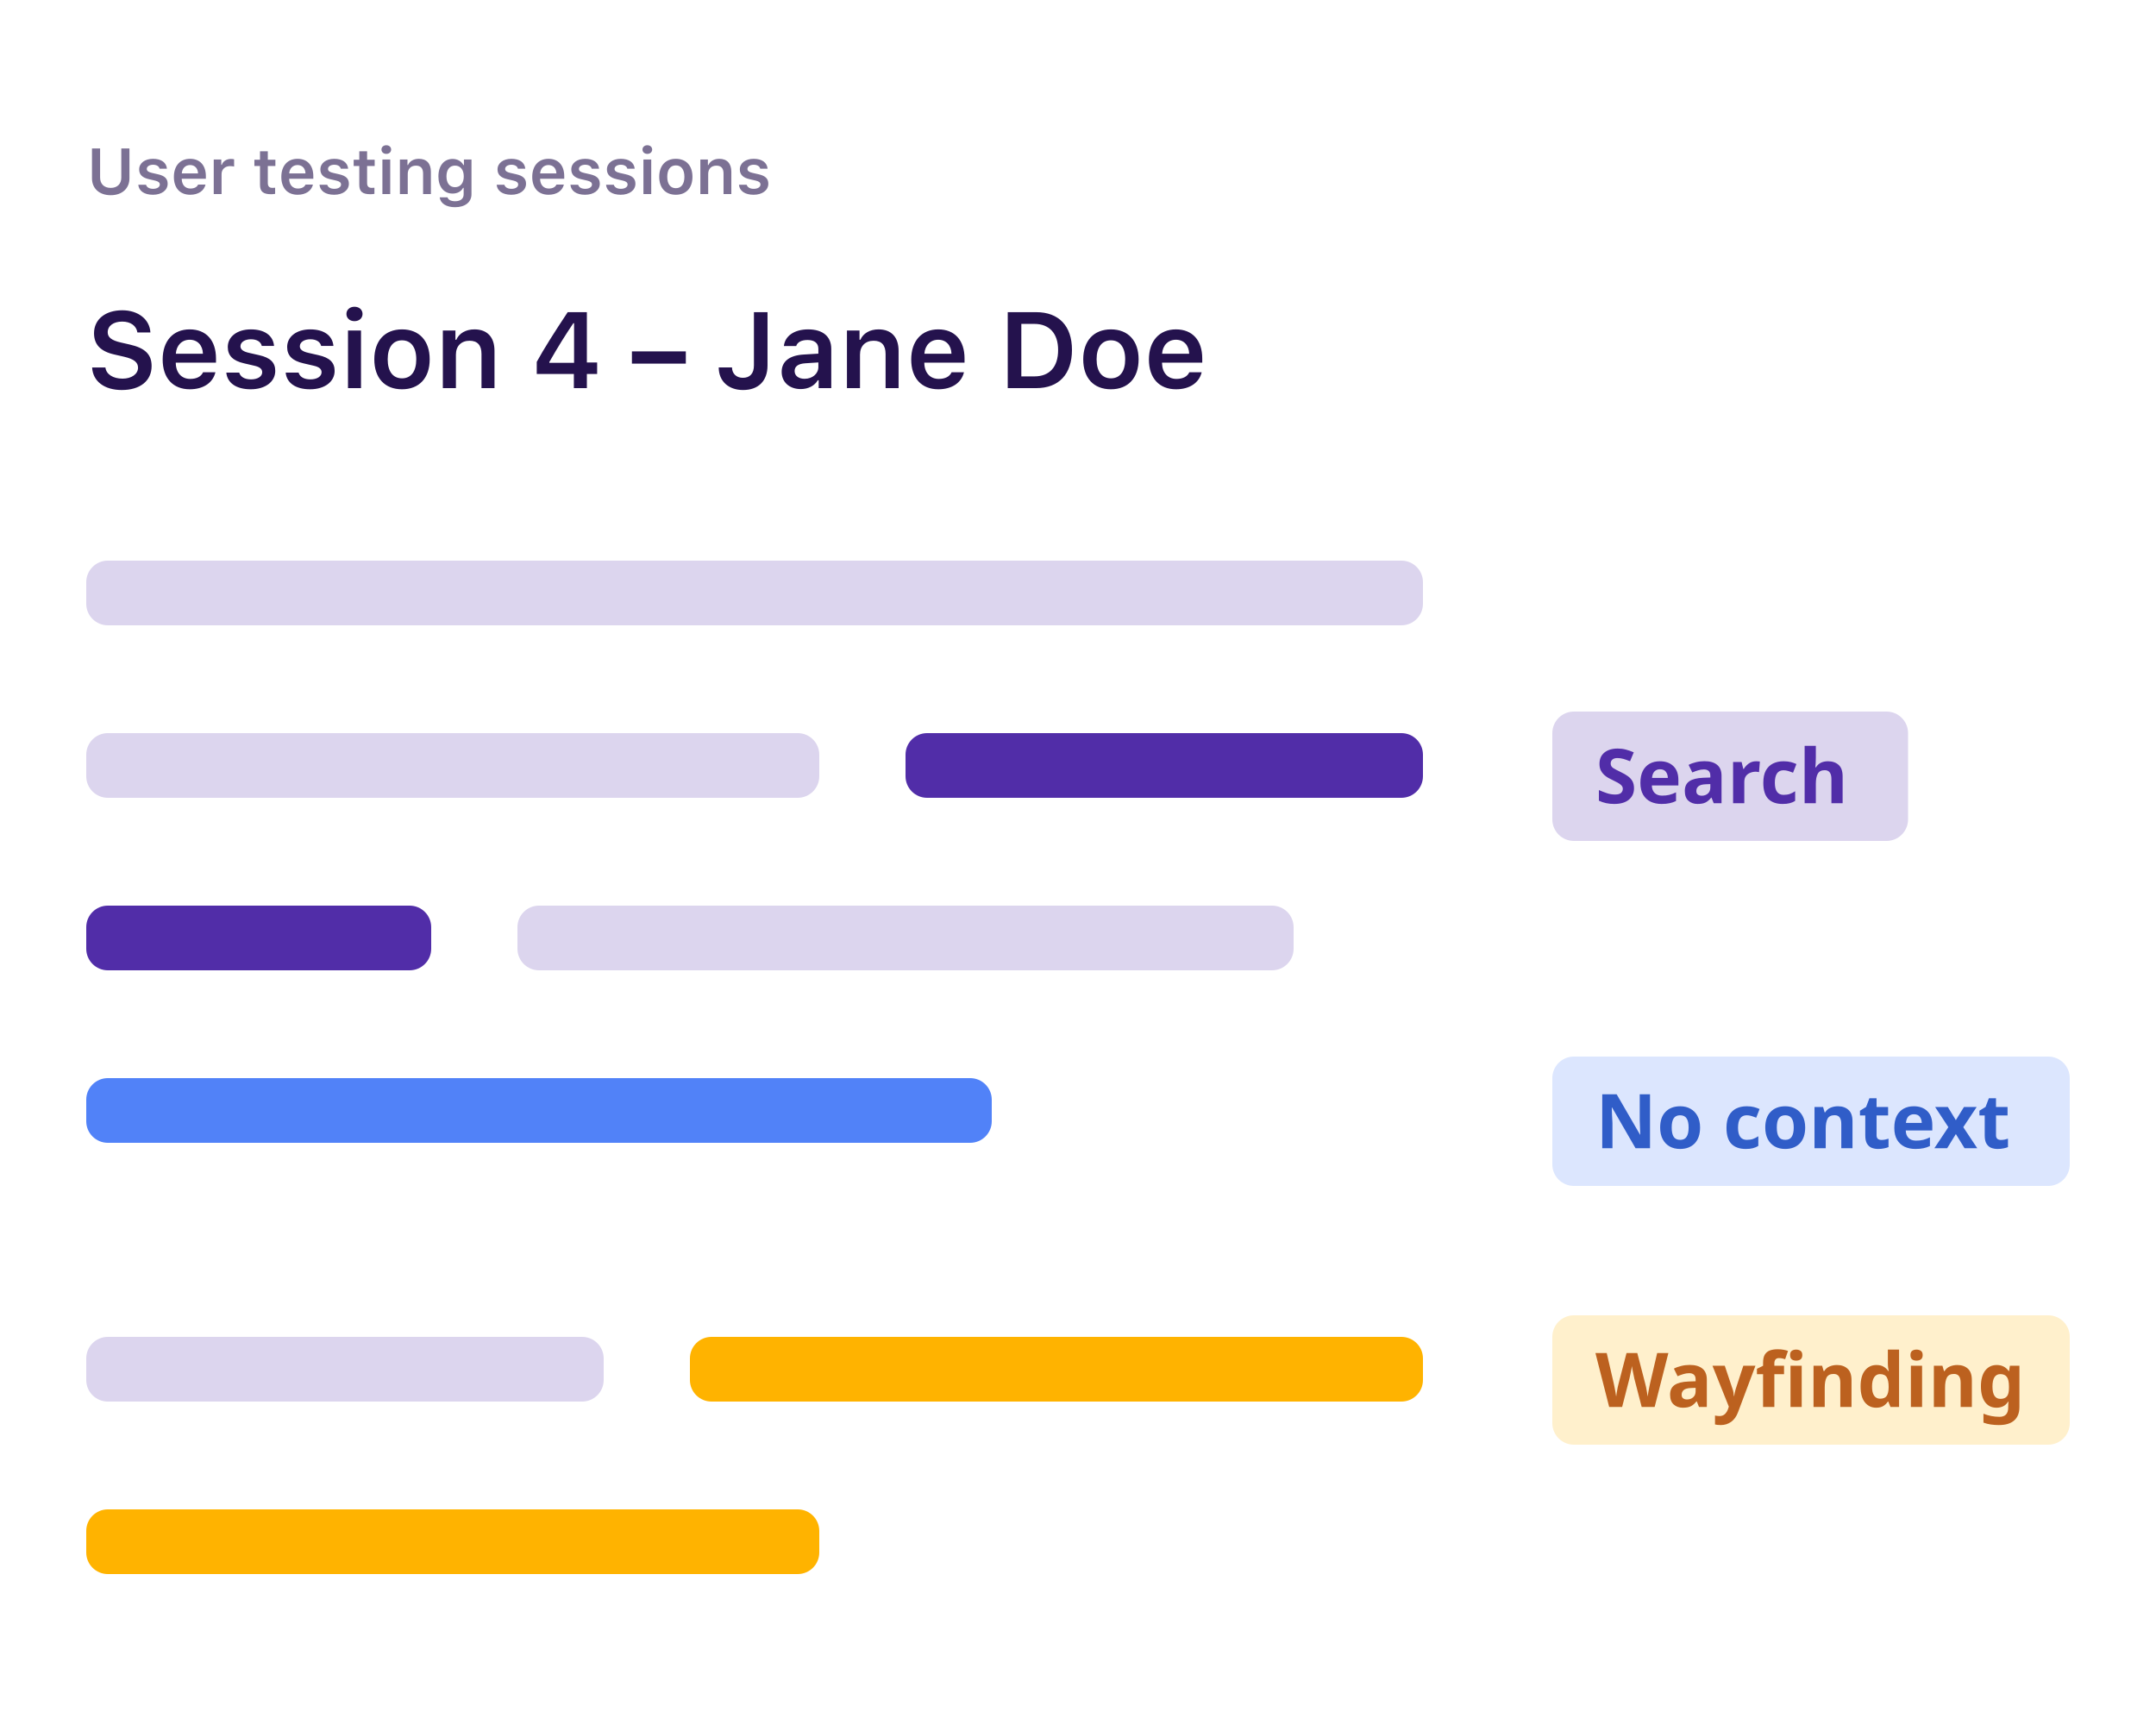
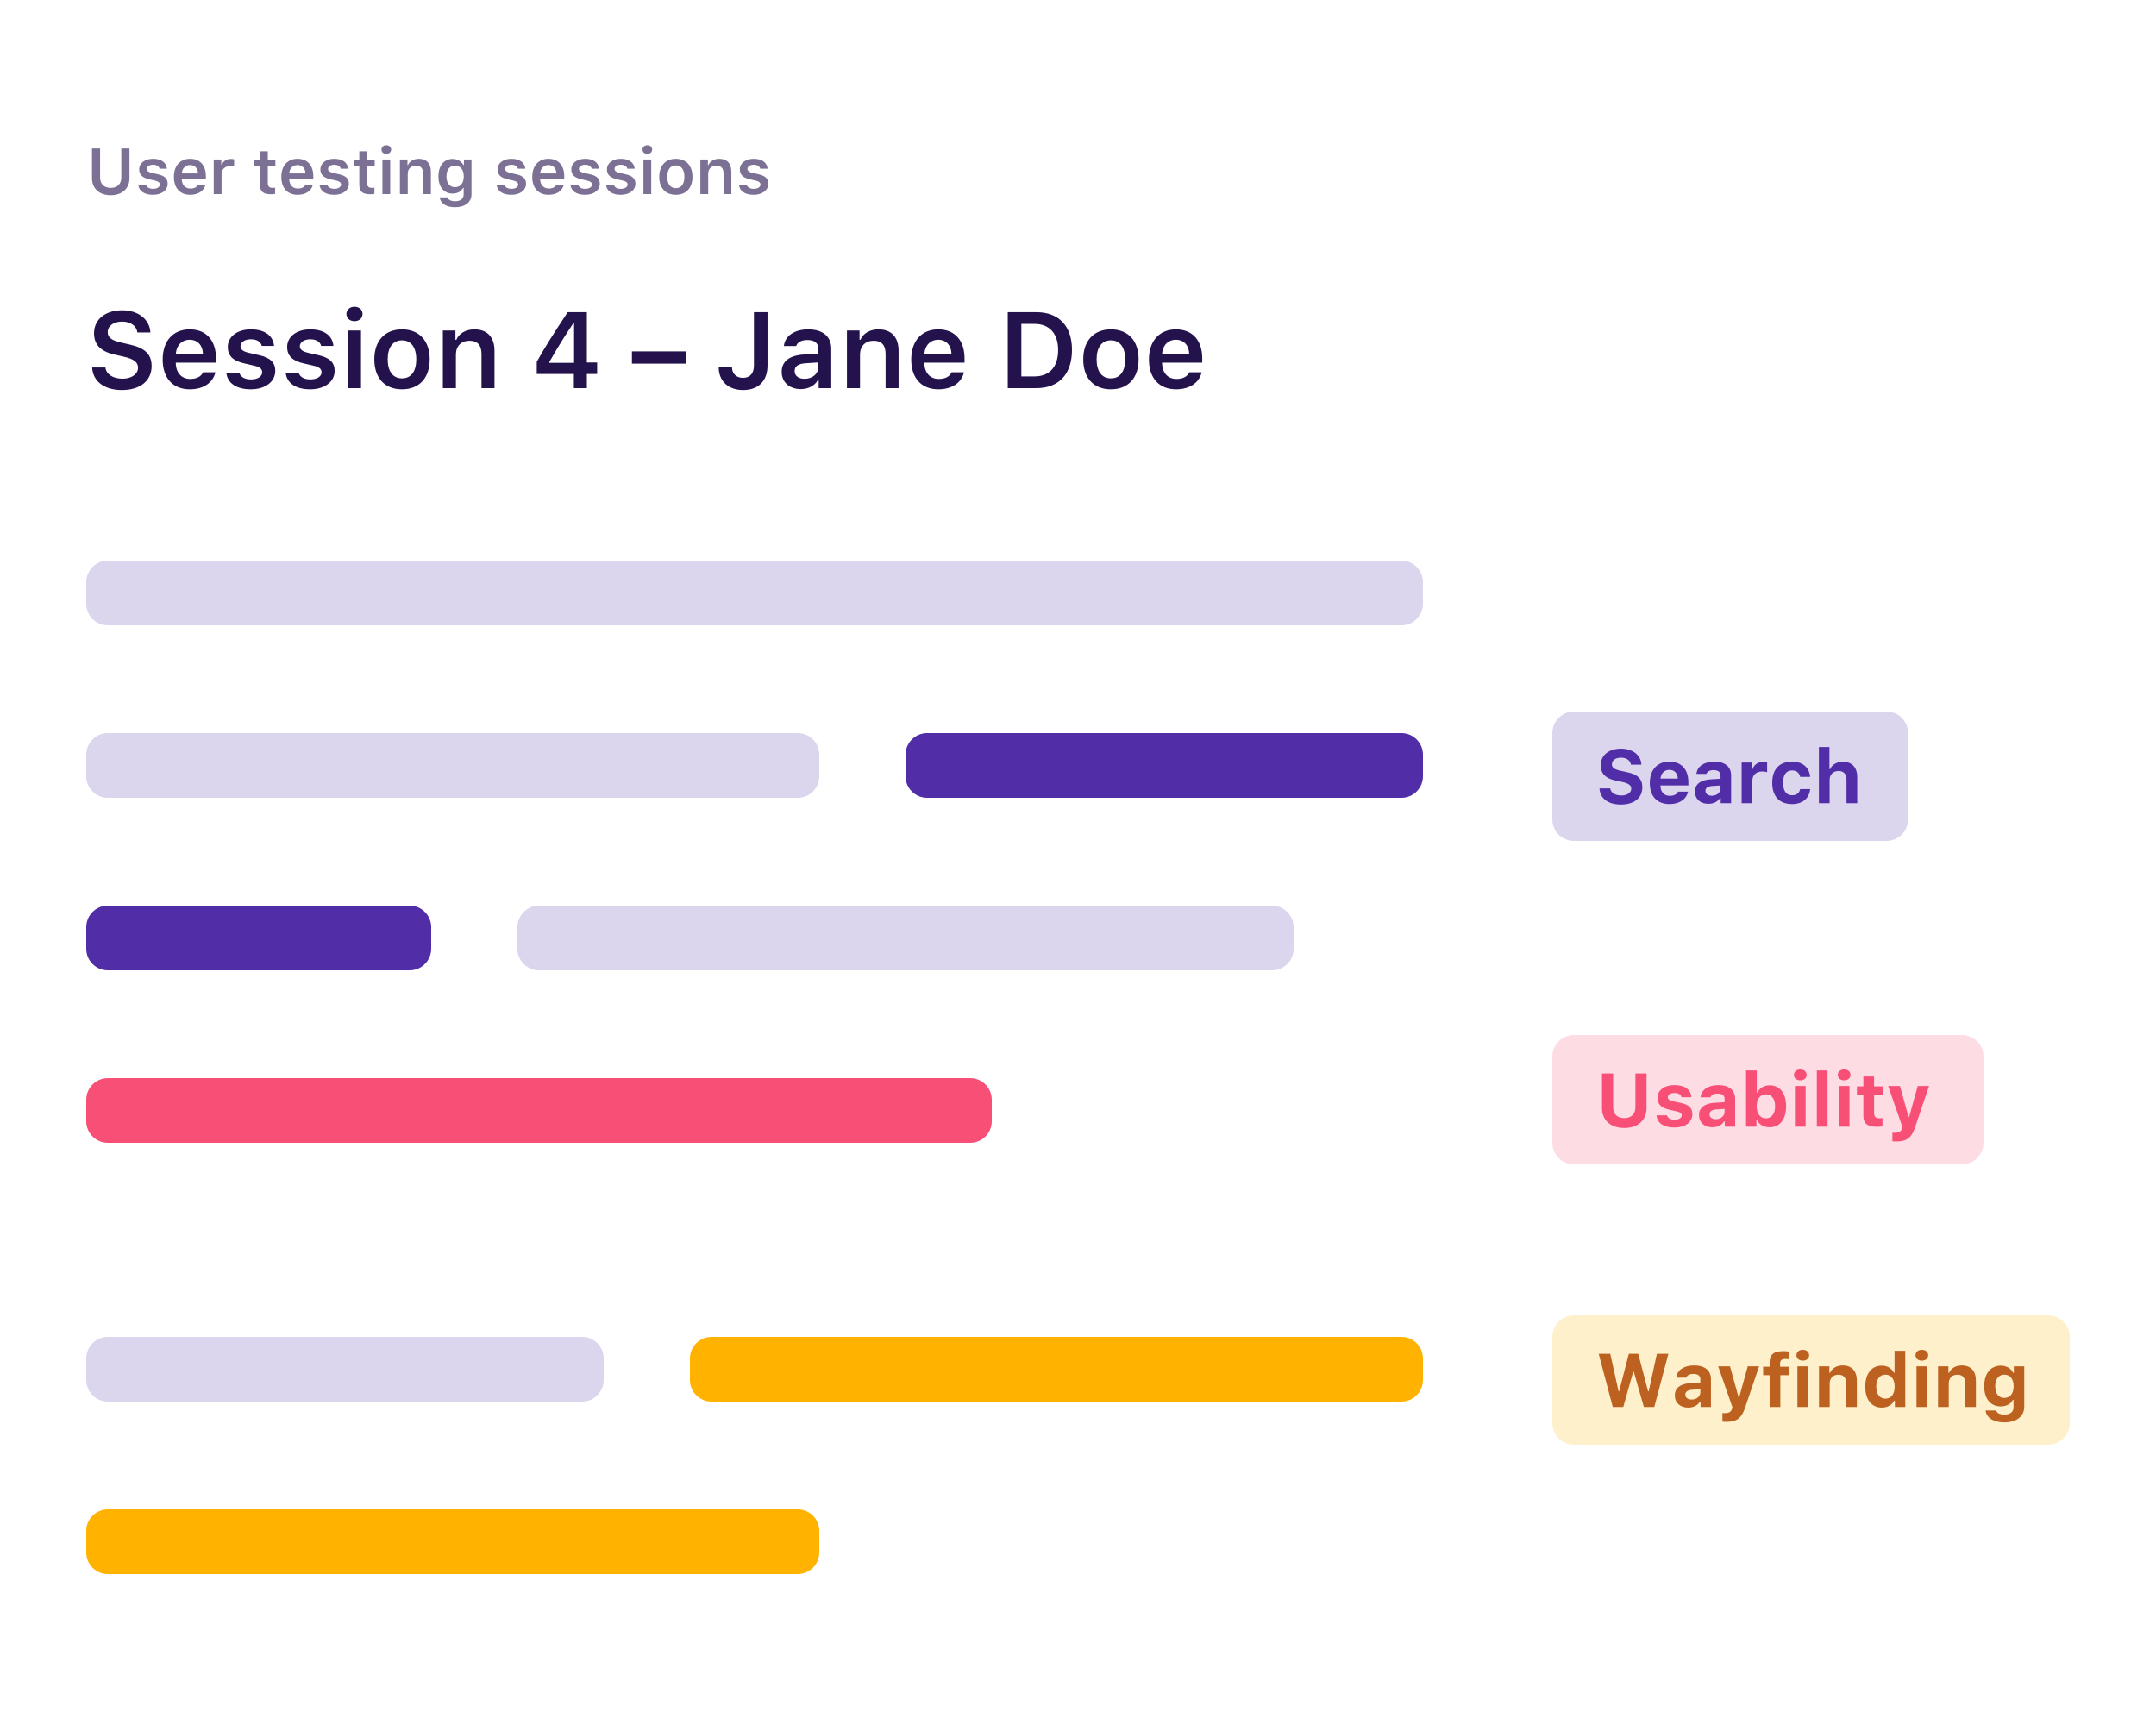
<svg xmlns="http://www.w3.org/2000/svg" width="400px" height="320px" viewBox="0 0 400 320" version="1.1">
  <defs />
  <g id="snippet/editor" stroke="none" stroke-width="1" fill="none" fill-rule="evenodd">
    <g id="Group" transform="translate(16, 26)">
      <g>
        <path d="M2.572,1.545 L2.572,6.947 C2.572,8.09 3.287,8.857 4.541,8.857 C5.795,8.857 6.504,8.09 6.504,6.947 L6.504,1.545 L8.016,1.545 L8.016,7.088 C8.016,8.934 6.68,10.211 4.541,10.211 C2.402,10.211 1.066,8.934 1.066,7.088 L1.066,1.545 L2.572,1.545 Z M9.82,5.424 C9.82,4.264 10.875,3.461 12.387,3.461 C13.91,3.461 14.865,4.135 14.971,5.301 L13.605,5.301 C13.5,4.85 13.072,4.562 12.393,4.562 C11.73,4.562 11.232,4.879 11.232,5.342 C11.232,5.705 11.537,5.928 12.182,6.074 L13.312,6.332 C14.537,6.607 15.105,7.135 15.105,8.078 C15.105,9.309 13.975,10.129 12.375,10.129 C10.775,10.129 9.768,9.438 9.656,8.271 L11.092,8.271 C11.232,8.746 11.684,9.027 12.41,9.027 C13.143,9.027 13.652,8.705 13.652,8.23 C13.652,7.867 13.377,7.639 12.768,7.504 L11.631,7.24 C10.4,6.959 9.82,6.391 9.82,5.424 Z M19.266,4.615 C18.398,4.615 17.789,5.236 17.725,6.174 L20.742,6.174 C20.713,5.225 20.139,4.615 19.266,4.615 Z M20.754,8.236 L22.131,8.236 C21.855,9.402 20.795,10.129 19.283,10.129 C17.396,10.129 16.26,8.881 16.26,6.818 C16.26,4.756 17.414,3.461 19.271,3.461 C21.1,3.461 22.195,4.674 22.195,6.695 L22.195,7.164 L17.719,7.164 L17.719,7.24 C17.754,8.307 18.369,8.975 19.324,8.975 C20.045,8.975 20.543,8.711 20.754,8.236 Z M23.654,10 L23.654,3.59 L25.055,3.59 L25.055,4.586 L25.154,4.586 C25.33,3.953 26.016,3.484 26.836,3.484 C27.041,3.484 27.293,3.508 27.434,3.549 L27.434,4.896 C27.322,4.855 26.924,4.814 26.695,4.814 C25.764,4.814 25.107,5.4 25.107,6.297 L25.107,10 L23.654,10 Z M32.238,2.061 L33.686,2.061 L33.686,3.631 L35.092,3.631 L35.092,4.791 L33.686,4.791 L33.686,7.938 C33.686,8.57 33.955,8.852 34.564,8.852 C34.77,8.852 34.875,8.84 35.045,8.822 L35.045,9.959 C34.84,10 34.576,10.029 34.295,10.029 C32.824,10.029 32.238,9.531 32.238,8.289 L32.238,4.791 L31.195,4.791 L31.195,3.631 L32.238,3.631 L32.238,2.061 Z M39.199,4.615 C38.332,4.615 37.723,5.236 37.658,6.174 L40.676,6.174 C40.646,5.225 40.072,4.615 39.199,4.615 Z M40.688,8.236 L42.064,8.236 C41.789,9.402 40.729,10.129 39.217,10.129 C37.33,10.129 36.193,8.881 36.193,6.818 C36.193,4.756 37.348,3.461 39.205,3.461 C41.033,3.461 42.129,4.674 42.129,6.695 L42.129,7.164 L37.652,7.164 L37.652,7.24 C37.688,8.307 38.303,8.975 39.258,8.975 C39.979,8.975 40.477,8.711 40.688,8.236 Z M43.441,5.424 C43.441,4.264 44.496,3.461 46.008,3.461 C47.531,3.461 48.486,4.135 48.592,5.301 L47.227,5.301 C47.121,4.85 46.693,4.562 46.014,4.562 C45.352,4.562 44.854,4.879 44.854,5.342 C44.854,5.705 45.158,5.928 45.803,6.074 L46.934,6.332 C48.158,6.607 48.727,7.135 48.727,8.078 C48.727,9.309 47.596,10.129 45.996,10.129 C44.396,10.129 43.389,9.438 43.277,8.271 L44.713,8.271 C44.854,8.746 45.305,9.027 46.031,9.027 C46.764,9.027 47.273,8.705 47.273,8.23 C47.273,7.867 46.998,7.639 46.389,7.504 L45.252,7.24 C44.021,6.959 43.441,6.391 43.441,5.424 Z M50.66,2.061 L52.107,2.061 L52.107,3.631 L53.514,3.631 L53.514,4.791 L52.107,4.791 L52.107,7.938 C52.107,8.57 52.377,8.852 52.986,8.852 C53.191,8.852 53.297,8.84 53.467,8.822 L53.467,9.959 C53.262,10 52.998,10.029 52.717,10.029 C51.246,10.029 50.66,9.531 50.66,8.289 L50.66,4.791 L49.617,4.791 L49.617,3.631 L50.66,3.631 L50.66,2.061 Z M54.949,10 L54.949,3.59 L56.396,3.59 L56.396,10 L54.949,10 Z M55.67,2.547 C55.143,2.547 54.773,2.207 54.773,1.744 C54.773,1.281 55.143,0.941 55.67,0.941 C56.203,0.941 56.566,1.281 56.566,1.744 C56.566,2.207 56.203,2.547 55.67,2.547 Z M58.195,10 L58.195,3.59 L59.596,3.59 L59.596,4.615 L59.695,4.615 C60,3.9 60.75,3.461 61.711,3.461 C63.141,3.461 63.943,4.322 63.943,5.852 L63.943,10 L62.496,10 L62.496,6.197 C62.496,5.219 62.051,4.727 61.172,4.727 C60.234,4.727 59.648,5.324 59.648,6.268 L59.648,10 L58.195,10 Z M70.043,6.725 C70.043,5.5 69.428,4.721 68.42,4.721 C67.406,4.721 66.832,5.5 66.832,6.725 C66.832,7.949 67.406,8.723 68.42,8.723 C69.434,8.723 70.043,7.949 70.043,6.725 Z M68.42,12.438 C66.773,12.438 65.695,11.711 65.578,10.609 L67.037,10.609 C67.131,11.049 67.646,11.33 68.443,11.33 C69.439,11.33 70.02,10.861 70.02,10.059 L70.02,8.846 L69.92,8.846 C69.551,9.531 68.854,9.906 67.963,9.906 C66.346,9.906 65.338,8.652 65.338,6.725 C65.338,4.762 66.352,3.484 67.986,3.484 C68.859,3.484 69.621,3.918 69.973,4.615 L70.072,4.615 L70.072,3.59 L71.473,3.59 L71.473,10.023 C71.473,11.506 70.289,12.438 68.42,12.438 Z M76.307,5.424 C76.307,4.264 77.361,3.461 78.873,3.461 C80.396,3.461 81.352,4.135 81.457,5.301 L80.092,5.301 C79.986,4.85 79.559,4.562 78.879,4.562 C78.217,4.562 77.719,4.879 77.719,5.342 C77.719,5.705 78.023,5.928 78.668,6.074 L79.799,6.332 C81.023,6.607 81.592,7.135 81.592,8.078 C81.592,9.309 80.461,10.129 78.861,10.129 C77.262,10.129 76.254,9.438 76.143,8.271 L77.578,8.271 C77.719,8.746 78.17,9.027 78.896,9.027 C79.629,9.027 80.139,8.705 80.139,8.23 C80.139,7.867 79.863,7.639 79.254,7.504 L78.117,7.24 C76.887,6.959 76.307,6.391 76.307,5.424 Z M85.752,4.615 C84.885,4.615 84.275,5.236 84.211,6.174 L87.229,6.174 C87.199,5.225 86.625,4.615 85.752,4.615 Z M87.24,8.236 L88.617,8.236 C88.342,9.402 87.281,10.129 85.77,10.129 C83.883,10.129 82.746,8.881 82.746,6.818 C82.746,4.756 83.9,3.461 85.758,3.461 C87.586,3.461 88.682,4.674 88.682,6.695 L88.682,7.164 L84.205,7.164 L84.205,7.24 C84.24,8.307 84.855,8.975 85.811,8.975 C86.531,8.975 87.029,8.711 87.24,8.236 Z M89.994,5.424 C89.994,4.264 91.049,3.461 92.561,3.461 C94.084,3.461 95.039,4.135 95.145,5.301 L93.779,5.301 C93.674,4.85 93.246,4.562 92.566,4.562 C91.904,4.562 91.406,4.879 91.406,5.342 C91.406,5.705 91.711,5.928 92.355,6.074 L93.486,6.332 C94.711,6.607 95.279,7.135 95.279,8.078 C95.279,9.309 94.148,10.129 92.549,10.129 C90.949,10.129 89.941,9.438 89.83,8.271 L91.266,8.271 C91.406,8.746 91.857,9.027 92.584,9.027 C93.316,9.027 93.826,8.705 93.826,8.23 C93.826,7.867 93.551,7.639 92.941,7.504 L91.805,7.24 C90.574,6.959 89.994,6.391 89.994,5.424 Z M96.604,5.424 C96.604,4.264 97.658,3.461 99.17,3.461 C100.693,3.461 101.648,4.135 101.754,5.301 L100.389,5.301 C100.283,4.85 99.855,4.562 99.176,4.562 C98.514,4.562 98.016,4.879 98.016,5.342 C98.016,5.705 98.32,5.928 98.965,6.074 L100.096,6.332 C101.32,6.607 101.889,7.135 101.889,8.078 C101.889,9.309 100.758,10.129 99.158,10.129 C97.559,10.129 96.551,9.438 96.439,8.271 L97.875,8.271 C98.016,8.746 98.467,9.027 99.193,9.027 C99.926,9.027 100.436,8.705 100.436,8.23 C100.436,7.867 100.16,7.639 99.551,7.504 L98.414,7.24 C97.184,6.959 96.604,6.391 96.604,5.424 Z M103.377,10 L103.377,3.59 L104.824,3.59 L104.824,10 L103.377,10 Z M104.098,2.547 C103.57,2.547 103.201,2.207 103.201,1.744 C103.201,1.281 103.57,0.941 104.098,0.941 C104.631,0.941 104.994,1.281 104.994,1.744 C104.994,2.207 104.631,2.547 104.098,2.547 Z M109.389,8.91 C110.402,8.91 110.977,8.137 110.977,6.795 C110.977,5.459 110.396,4.68 109.389,4.68 C108.375,4.68 107.795,5.459 107.795,6.795 C107.795,8.137 108.375,8.91 109.389,8.91 Z M109.389,10.129 C107.467,10.129 106.307,8.875 106.307,6.795 C106.307,4.727 107.484,3.461 109.389,3.461 C111.299,3.461 112.471,4.721 112.471,6.795 C112.471,8.875 111.305,10.129 109.389,10.129 Z M113.936,10 L113.936,3.59 L115.336,3.59 L115.336,4.615 L115.436,4.615 C115.74,3.9 116.49,3.461 117.451,3.461 C118.881,3.461 119.684,4.322 119.684,5.852 L119.684,10 L118.236,10 L118.236,6.197 C118.236,5.219 117.791,4.727 116.912,4.727 C115.975,4.727 115.389,5.324 115.389,6.268 L115.389,10 L113.936,10 Z M121.26,5.424 C121.26,4.264 122.314,3.461 123.826,3.461 C125.35,3.461 126.305,4.135 126.41,5.301 L125.045,5.301 C124.939,4.85 124.512,4.562 123.832,4.562 C123.17,4.562 122.672,4.879 122.672,5.342 C122.672,5.705 122.977,5.928 123.621,6.074 L124.752,6.332 C125.977,6.607 126.545,7.135 126.545,8.078 C126.545,9.309 125.414,10.129 123.814,10.129 C122.215,10.129 121.207,9.438 121.096,8.271 L122.531,8.271 C122.672,8.746 123.123,9.027 123.85,9.027 C124.582,9.027 125.092,8.705 125.092,8.23 C125.092,7.867 124.816,7.639 124.207,7.504 L123.07,7.24 C121.84,6.959 121.26,6.391 121.26,5.424 Z" id="User-testing-session" fill="#24124D" opacity="0.6" />
        <rect id="Rectangle-9" fill="#DCD5EE" x="0" y="78" width="248" height="12" rx="4" />
        <rect id="Rectangle-9" fill="#DCD5EE" x="0" y="110" width="136" height="12" rx="4" />
        <rect id="Rectangle-9" fill="#512DA8" x="152" y="110" width="96" height="12" rx="4" />
        <rect id="Rectangle-9" fill="#512DA8" x="0" y="142" width="64" height="12" rx="4" />
        <rect id="Rectangle-9" fill="#DCD5EE" x="80" y="142" width="144" height="12" rx="4" />
-         <rect id="Rectangle-9" fill="#5182F8" x="0" y="174" width="168" height="12" rx="4" />
+         <rect id="Rectangle-9" fill="#F84F77" x="0" y="174" width="168" height="12" rx="4" />
        <rect id="Rectangle-9" fill="#DCD5EE" x="0" y="222" width="96" height="12" rx="4" />
        <rect id="Rectangle-9" fill="#FFB300" x="112" y="222" width="136" height="12" rx="4" />
        <rect id="Rectangle-9" fill="#FFB300" x="0" y="254" width="136" height="12" rx="4" />
        <path d="M1.094,42.172 L3.555,42.172 C3.711,43.432 4.961,44.242 6.748,44.242 C8.408,44.242 9.609,43.393 9.609,42.211 C9.609,41.195 8.838,40.6 7.031,40.18 L5.205,39.76 C2.646,39.184 1.445,37.914 1.445,35.814 C1.445,33.256 3.535,31.557 6.689,31.557 C9.648,31.557 11.787,33.256 11.904,35.678 L9.492,35.678 C9.316,34.438 8.223,33.656 6.68,33.656 C5.059,33.656 3.984,34.438 3.984,35.639 C3.984,36.586 4.697,37.143 6.445,37.543 L8.066,37.914 C10.928,38.559 12.129,39.75 12.129,41.898 C12.129,44.643 10.01,46.352 6.592,46.352 C3.359,46.352 1.221,44.73 1.094,42.172 Z M19.189,37.025 C17.744,37.025 16.729,38.061 16.621,39.623 L21.65,39.623 C21.602,38.041 20.645,37.025 19.189,37.025 Z M21.67,43.061 L23.965,43.061 C23.506,45.004 21.738,46.215 19.219,46.215 C16.074,46.215 14.18,44.135 14.18,40.697 C14.18,37.26 16.104,35.102 19.199,35.102 C22.246,35.102 24.072,37.123 24.072,40.492 L24.072,41.273 L16.611,41.273 L16.611,41.4 C16.67,43.178 17.695,44.291 19.287,44.291 C20.488,44.291 21.318,43.852 21.67,43.061 Z M26.26,38.373 C26.26,36.439 28.018,35.102 30.537,35.102 C33.076,35.102 34.668,36.225 34.844,38.168 L32.568,38.168 C32.393,37.416 31.68,36.938 30.547,36.938 C29.443,36.938 28.613,37.465 28.613,38.236 C28.613,38.842 29.121,39.213 30.195,39.457 L32.08,39.887 C34.121,40.346 35.068,41.225 35.068,42.797 C35.068,44.848 33.184,46.215 30.518,46.215 C27.852,46.215 26.172,45.062 25.986,43.119 L28.379,43.119 C28.613,43.91 29.365,44.379 30.576,44.379 C31.797,44.379 32.646,43.842 32.646,43.051 C32.646,42.445 32.188,42.064 31.172,41.84 L29.277,41.4 C27.227,40.932 26.26,39.984 26.26,38.373 Z M37.275,38.373 C37.275,36.439 39.033,35.102 41.553,35.102 C44.092,35.102 45.684,36.225 45.859,38.168 L43.584,38.168 C43.408,37.416 42.695,36.938 41.562,36.938 C40.459,36.938 39.629,37.465 39.629,38.236 C39.629,38.842 40.137,39.213 41.211,39.457 L43.096,39.887 C45.137,40.346 46.084,41.225 46.084,42.797 C46.084,44.848 44.199,46.215 41.533,46.215 C38.867,46.215 37.188,45.062 37.002,43.119 L39.395,43.119 C39.629,43.91 40.381,44.379 41.592,44.379 C42.812,44.379 43.662,43.842 43.662,43.051 C43.662,42.445 43.203,42.064 42.188,41.84 L40.293,41.4 C38.242,40.932 37.275,39.984 37.275,38.373 Z M48.564,46 L48.564,35.316 L50.977,35.316 L50.977,46 L48.564,46 Z M49.766,33.578 C48.887,33.578 48.271,33.012 48.271,32.24 C48.271,31.469 48.887,30.902 49.766,30.902 C50.654,30.902 51.26,31.469 51.26,32.24 C51.26,33.012 50.654,33.578 49.766,33.578 Z M58.584,44.184 C60.273,44.184 61.23,42.895 61.23,40.658 C61.23,38.432 60.264,37.133 58.584,37.133 C56.895,37.133 55.928,38.432 55.928,40.658 C55.928,42.895 56.895,44.184 58.584,44.184 Z M58.584,46.215 C55.381,46.215 53.447,44.125 53.447,40.658 C53.447,37.211 55.41,35.102 58.584,35.102 C61.768,35.102 63.721,37.201 63.721,40.658 C63.721,44.125 61.777,46.215 58.584,46.215 Z M66.162,46 L66.162,35.316 L68.496,35.316 L68.496,37.025 L68.662,37.025 C69.17,35.834 70.42,35.102 72.021,35.102 C74.404,35.102 75.742,36.537 75.742,39.086 L75.742,46 L73.33,46 L73.33,39.662 C73.33,38.031 72.588,37.211 71.123,37.211 C69.561,37.211 68.584,38.207 68.584,39.779 L68.584,46 L66.162,46 Z M90.469,46 L90.469,43.373 L83.584,43.373 L83.584,41.127 C84.854,38.793 86.836,35.658 89.326,31.908 L92.881,31.908 L92.881,41.244 L94.785,41.244 L94.785,43.373 L92.881,43.373 L92.881,46 L90.469,46 Z M85.918,41.156 L85.918,41.303 L90.508,41.303 L90.508,33.959 L90.371,33.959 C89.023,35.951 87.559,38.266 85.918,41.156 Z M111.24,41.459 L101.24,41.459 L101.24,39.184 L111.24,39.184 L111.24,41.459 Z M117.344,42.162 L119.805,42.162 C119.824,43.324 120.625,44.086 121.826,44.086 C123.145,44.086 123.877,43.285 123.877,41.771 L123.877,31.908 L126.396,31.908 L126.396,41.791 C126.396,44.691 124.688,46.352 121.855,46.352 C119.16,46.352 117.344,44.711 117.344,42.162 Z M133.271,44.271 C134.736,44.271 135.83,43.324 135.83,42.084 L135.83,41.234 L133.418,41.391 C132.061,41.479 131.426,41.967 131.426,42.836 C131.426,43.734 132.197,44.271 133.271,44.271 Z M132.559,46.176 C130.498,46.176 129.023,44.926 129.023,42.973 C129.023,41.039 130.479,39.926 133.076,39.77 L135.83,39.604 L135.83,38.705 C135.83,37.66 135.127,37.074 133.818,37.074 C132.705,37.074 131.943,37.465 131.719,38.188 L129.434,38.188 C129.629,36.303 131.396,35.102 133.936,35.102 C136.68,35.102 138.223,36.439 138.223,38.705 L138.223,46 L135.889,46 L135.889,44.535 L135.723,44.535 C135.127,45.57 133.955,46.176 132.559,46.176 Z M141.133,46 L141.133,35.316 L143.467,35.316 L143.467,37.025 L143.633,37.025 C144.141,35.834 145.391,35.102 146.992,35.102 C149.375,35.102 150.713,36.537 150.713,39.086 L150.713,46 L148.301,46 L148.301,39.662 C148.301,38.031 147.559,37.211 146.094,37.211 C144.531,37.211 143.555,38.207 143.555,39.779 L143.555,46 L141.133,46 Z M158.066,37.025 C156.621,37.025 155.605,38.061 155.498,39.623 L160.527,39.623 C160.479,38.041 159.521,37.025 158.066,37.025 Z M160.547,43.061 L162.842,43.061 C162.383,45.004 160.615,46.215 158.096,46.215 C154.951,46.215 153.057,44.135 153.057,40.697 C153.057,37.26 154.98,35.102 158.076,35.102 C161.123,35.102 162.949,37.123 162.949,40.492 L162.949,41.273 L155.488,41.273 L155.488,41.4 C155.547,43.178 156.572,44.291 158.164,44.291 C159.365,44.291 160.195,43.852 160.547,43.061 Z M170.967,31.908 L176.25,31.908 C180.439,31.908 182.881,34.467 182.881,38.891 C182.881,43.412 180.469,46 176.25,46 L170.967,46 L170.967,31.908 Z M173.486,34.086 L173.486,43.822 L175.918,43.822 C178.721,43.822 180.312,42.074 180.312,38.93 C180.312,35.854 178.682,34.086 175.918,34.086 L173.486,34.086 Z M190.107,44.184 C191.797,44.184 192.754,42.895 192.754,40.658 C192.754,38.432 191.787,37.133 190.107,37.133 C188.418,37.133 187.451,38.432 187.451,40.658 C187.451,42.895 188.418,44.184 190.107,44.184 Z M190.107,46.215 C186.904,46.215 184.971,44.125 184.971,40.658 C184.971,37.211 186.934,35.102 190.107,35.102 C193.291,35.102 195.244,37.201 195.244,40.658 C195.244,44.125 193.301,46.215 190.107,46.215 Z M202.168,37.025 C200.723,37.025 199.707,38.061 199.6,39.623 L204.629,39.623 C204.58,38.041 203.623,37.025 202.168,37.025 Z M204.648,43.061 L206.943,43.061 C206.484,45.004 204.717,46.215 202.197,46.215 C199.053,46.215 197.158,44.135 197.158,40.697 C197.158,37.26 199.082,35.102 202.178,35.102 C205.225,35.102 207.051,37.123 207.051,40.492 L207.051,41.273 L199.59,41.273 L199.59,41.4 C199.648,43.178 200.674,44.291 202.266,44.291 C203.467,44.291 204.297,43.852 204.648,43.061 Z" id="Session-4-–-Jane-Doe" fill="#24124D" />
      </g>
      <g transform="translate(272, 106)">
        <rect id="Rectangle-9" fill="#DCD5EE" x="0" y="0" width="66" height="24" rx="4" />
-         <text id="Search" font-family="SFUIText-Bold, SF UI Text" font-size="14" font-weight="bold" fill="#512DA8">
-           <tspan x="8" y="17">Search</tspan>
-         </text>
+         <path d="M8.752,14.259 L10.748,14.259 C10.844,15.059 11.65,15.571 12.812,15.571 C13.886,15.571 14.645,15.052 14.645,14.307 C14.645,13.678 14.152,13.315 12.942,13.056 L11.657,12.782 C9.859,12.406 8.978,11.47 8.978,9.966 C8.978,8.106 10.475,6.883 12.751,6.883 C14.925,6.883 16.463,8.1 16.524,9.856 L14.583,9.856 C14.487,9.077 13.763,8.558 12.765,8.558 C11.732,8.558 11.049,9.036 11.049,9.788 C11.049,10.396 11.521,10.745 12.676,10.991 L13.865,11.244 C15.848,11.661 16.702,12.516 16.702,14.047 C16.702,16.036 15.178,17.253 12.703,17.253 C10.352,17.253 8.827,16.098 8.752,14.259 Z M21.713,10.82 C20.79,10.82 20.141,11.463 20.072,12.44 L23.285,12.44 C23.244,11.442 22.643,10.82 21.713,10.82 Z M23.326,14.854 L25.179,14.854 C24.878,16.275 23.579,17.164 21.733,17.164 C19.437,17.164 18.083,15.715 18.083,13.268 C18.083,10.813 19.464,9.296 21.706,9.296 C23.928,9.296 25.24,10.711 25.24,13.104 L25.24,13.712 L20.065,13.712 L20.065,13.814 C20.093,14.936 20.749,15.633 21.788,15.633 C22.574,15.633 23.114,15.353 23.326,14.854 Z M29.588,15.619 C30.511,15.619 31.208,15.031 31.208,14.266 L31.208,13.712 L29.684,13.808 C28.829,13.869 28.412,14.177 28.412,14.717 C28.412,15.277 28.897,15.619 29.588,15.619 Z M28.932,17.116 C27.482,17.116 26.464,16.228 26.464,14.847 C26.464,13.479 27.51,12.687 29.383,12.577 L31.208,12.468 L31.208,11.853 C31.208,11.224 30.757,10.868 29.937,10.868 C29.219,10.868 28.74,11.114 28.576,11.565 L26.744,11.565 C26.874,10.171 28.152,9.296 30.046,9.296 C32.042,9.296 33.17,10.239 33.17,11.853 L33.17,17 L31.242,17 L31.242,16.016 L31.119,16.016 C30.729,16.706 29.909,17.116 28.932,17.116 Z M35.125,17 L35.125,9.46 L37.053,9.46 L37.053,10.663 L37.176,10.663 C37.374,9.911 38.146,9.337 39.09,9.337 C39.356,9.337 39.685,9.371 39.855,9.433 L39.855,11.244 C39.698,11.183 39.213,11.121 38.926,11.121 C37.859,11.121 37.114,11.764 37.114,12.823 L37.114,17 L35.125,17 Z M47.84,12.119 L45.98,12.119 C45.844,11.401 45.331,10.93 44.483,10.93 C43.41,10.93 42.809,11.729 42.809,13.213 C42.809,14.717 43.417,15.53 44.483,15.53 C45.297,15.53 45.83,15.134 45.98,14.389 L47.84,14.389 C47.676,16.077 46.445,17.164 44.483,17.164 C42.132,17.164 40.799,15.742 40.799,13.213 C40.799,10.711 42.125,9.296 44.483,9.296 C46.479,9.296 47.676,10.403 47.84,12.119 Z M49.46,17 L49.46,6.582 L51.415,6.582 L51.415,10.697 L51.538,10.697 C51.887,9.836 52.796,9.316 53.903,9.316 C55.578,9.316 56.569,10.335 56.569,12.146 L56.569,17 L54.58,17 L54.58,12.618 C54.58,11.572 54.054,11.032 53.104,11.032 C52.105,11.032 51.449,11.695 51.449,12.673 L51.449,17 L49.46,17 Z" id="Search" fill="#512DA8" />
      </g>
-       <g transform="translate(272, 170)">
-         <rect id="Rectangle-9" fill="#DCE6FE" x="0" y="0" width="96" height="24" rx="4" />
-         <text id="No-context" font-family="SFUIText-Bold, SF UI Text" font-size="14" font-weight="bold" fill="#305DC8">
-           <tspan x="8" y="17">No context</tspan>
-         </text>
+       <g transform="translate(272, 166)">
+         <rect id="Rectangle-9" fill="#FEDCE4" x="0" y="0" width="80" height="24" rx="4" />
+         <path d="M11.281,7.136 L11.281,13.384 C11.281,14.628 12.026,15.421 13.346,15.421 C14.672,15.421 15.417,14.628 15.417,13.384 L15.417,7.136 L17.481,7.136 L17.481,13.596 C17.481,15.783 15.875,17.253 13.346,17.253 C10.823,17.253 9.217,15.783 9.217,13.596 L9.217,7.136 L11.281,7.136 Z M19.519,11.675 C19.519,10.246 20.776,9.296 22.656,9.296 C24.57,9.296 25.698,10.096 25.808,11.538 L23.969,11.538 C23.866,11.053 23.408,10.752 22.67,10.752 C21.959,10.752 21.433,11.073 21.433,11.552 C21.433,11.921 21.754,12.146 22.451,12.304 L23.866,12.611 C25.329,12.933 25.985,13.548 25.985,14.676 C25.985,16.18 24.639,17.164 22.663,17.164 C20.674,17.164 19.471,16.351 19.334,14.901 L21.275,14.901 C21.426,15.414 21.911,15.708 22.704,15.708 C23.477,15.708 24.01,15.387 24.01,14.901 C24.01,14.532 23.723,14.307 23.06,14.163 L21.692,13.855 C20.229,13.534 19.519,12.837 19.519,11.675 Z M30.34,15.619 C31.263,15.619 31.96,15.031 31.96,14.266 L31.96,13.712 L30.436,13.808 C29.581,13.869 29.164,14.177 29.164,14.717 C29.164,15.277 29.649,15.619 30.34,15.619 Z M29.684,17.116 C28.234,17.116 27.216,16.228 27.216,14.847 C27.216,13.479 28.262,12.687 30.135,12.577 L31.96,12.468 L31.96,11.853 C31.96,11.224 31.509,10.868 30.688,10.868 C29.971,10.868 29.492,11.114 29.328,11.565 L27.496,11.565 C27.626,10.171 28.904,9.296 30.798,9.296 C32.794,9.296 33.922,10.239 33.922,11.853 L33.922,17 L31.994,17 L31.994,16.016 L31.871,16.016 C31.481,16.706 30.661,17.116 29.684,17.116 Z M40.32,17.116 C39.254,17.116 38.399,16.638 37.996,15.817 L37.873,15.817 L37.873,17 L35.945,17 L35.945,6.582 L37.935,6.582 L37.935,10.663 L38.058,10.663 C38.44,9.836 39.288,9.337 40.32,9.337 C42.228,9.337 43.376,10.793 43.376,13.227 C43.376,15.646 42.214,17.116 40.32,17.116 Z M39.63,11.005 C38.584,11.005 37.921,11.859 37.914,13.233 C37.921,14.601 38.577,15.455 39.63,15.455 C40.689,15.455 41.332,14.607 41.332,13.227 C41.332,11.853 40.683,11.005 39.63,11.005 Z M45.01,17 L45.01,9.46 L46.999,9.46 L46.999,17 L45.01,17 Z M46.008,8.407 C45.29,8.407 44.832,7.99 44.832,7.402 C44.832,6.808 45.29,6.397 46.008,6.397 C46.719,6.397 47.184,6.808 47.184,7.402 C47.184,7.99 46.719,8.407 46.008,8.407 Z M49.077,17 L49.077,6.582 L51.066,6.582 L51.066,17 L49.077,17 Z M53.145,17 L53.145,9.46 L55.134,9.46 L55.134,17 L53.145,17 Z M54.143,8.407 C53.425,8.407 52.967,7.99 52.967,7.402 C52.967,6.808 53.425,6.397 54.143,6.397 C54.854,6.397 55.318,6.808 55.318,7.402 C55.318,7.99 54.854,8.407 54.143,8.407 Z M57.711,7.703 L59.7,7.703 L59.7,9.535 L61.3,9.535 L61.3,11.101 L59.7,11.101 L59.7,14.491 C59.7,15.147 60.001,15.448 60.678,15.448 C60.938,15.448 61.067,15.441 61.259,15.421 L61.259,16.938 C61.013,16.986 60.65,17.027 60.268,17.027 C58.436,17.027 57.711,16.433 57.711,14.963 L57.711,11.101 L56.515,11.101 L56.515,9.535 L57.711,9.535 L57.711,7.703 Z M63.856,19.755 C63.781,19.755 63.18,19.748 63.098,19.734 L63.098,18.128 C63.166,18.142 63.467,18.148 63.549,18.148 C64.294,18.148 64.718,17.896 64.882,17.321 L64.95,17.048 L62.305,9.46 L64.499,9.46 L66.085,15.175 L66.208,15.175 L67.794,9.46 L69.899,9.46 L67.302,17.116 C66.659,19.058 65.736,19.755 63.856,19.755 Z" id="Usability" fill="#F84F77" />
      </g>
      <g transform="translate(272, 218)">
        <rect id="Rectangle-9" fill="#FFF0CC" x="0" y="0" width="96" height="24" rx="4" />
-         <text id="Wayfinding" font-family="SFUIText-Bold, SF UI Text" font-size="14" font-weight="bold" fill="#BC611F">
-           <tspan x="8" y="17">Wayfinding</tspan>
-         </text>
+         <path d="M15.007,10.472 L13.161,17 L11.213,17 L8.602,7.136 L10.748,7.136 L12.286,14.088 L12.396,14.088 L14.193,7.136 L15.937,7.136 L17.769,14.088 L17.878,14.088 L19.402,7.136 L21.535,7.136 L18.917,17 L16.982,17 L15.116,10.472 L15.007,10.472 Z M25.849,15.619 C26.771,15.619 27.469,15.031 27.469,14.266 L27.469,13.712 L25.944,13.808 C25.09,13.869 24.673,14.177 24.673,14.717 C24.673,15.277 25.158,15.619 25.849,15.619 Z M25.192,17.116 C23.743,17.116 22.725,16.228 22.725,14.847 C22.725,13.479 23.771,12.687 25.644,12.577 L27.469,12.468 L27.469,11.853 C27.469,11.224 27.018,10.868 26.197,10.868 C25.479,10.868 25.001,11.114 24.837,11.565 L23.005,11.565 C23.135,10.171 24.413,9.296 26.307,9.296 C28.303,9.296 29.431,10.239 29.431,11.853 L29.431,17 L27.503,17 L27.503,16.016 L27.38,16.016 C26.99,16.706 26.17,17.116 25.192,17.116 Z M32.322,19.755 C32.247,19.755 31.646,19.748 31.563,19.734 L31.563,18.128 C31.632,18.142 31.933,18.148 32.015,18.148 C32.76,18.148 33.184,17.896 33.348,17.321 L33.416,17.048 L30.771,9.46 L32.965,9.46 L34.551,15.175 L34.674,15.175 L36.26,9.46 L38.365,9.46 L35.768,17.116 C35.125,19.058 34.202,19.755 32.322,19.755 Z M40.313,17 L40.313,11.101 L39.117,11.101 L39.117,9.535 L40.313,9.535 L40.313,8.776 C40.313,7.252 41.1,6.644 42.87,6.644 C43.205,6.644 43.561,6.671 43.868,6.719 L43.868,8.147 C43.718,8.12 43.465,8.093 43.219,8.093 C42.576,8.093 42.262,8.353 42.262,8.92 L42.262,9.535 L43.841,9.535 L43.841,11.101 L42.303,11.101 L42.303,17 L40.313,17 Z M45.475,17 L45.475,9.46 L47.464,9.46 L47.464,17 L45.475,17 Z M46.473,8.407 C45.755,8.407 45.297,7.99 45.297,7.402 C45.297,6.808 45.755,6.397 46.473,6.397 C47.184,6.397 47.648,6.808 47.648,7.402 C47.648,7.99 47.184,8.407 46.473,8.407 Z M49.474,17 L49.474,9.46 L51.401,9.46 L51.401,10.67 L51.524,10.67 C51.873,9.822 52.762,9.296 53.869,9.296 C55.551,9.296 56.501,10.321 56.501,12.126 L56.501,17 L54.512,17 L54.512,12.598 C54.512,11.559 54.02,11.012 53.076,11.012 C52.092,11.012 51.463,11.661 51.463,12.652 L51.463,17 L49.474,17 Z M61.129,17.116 C59.229,17.116 58.06,15.626 58.06,13.22 C58.06,10.82 59.235,9.337 61.129,9.337 C62.147,9.337 62.988,9.829 63.378,10.663 L63.494,10.663 L63.494,6.582 L65.483,6.582 L65.483,17 L63.556,17 L63.556,15.817 L63.433,15.817 C63.029,16.631 62.175,17.116 61.129,17.116 Z M61.806,11.005 C60.746,11.005 60.104,11.846 60.104,13.227 C60.104,14.621 60.739,15.455 61.806,15.455 C62.872,15.455 63.515,14.614 63.515,13.233 C63.515,11.859 62.865,11.005 61.806,11.005 Z M67.562,17 L67.562,9.46 L69.551,9.46 L69.551,17 L67.562,17 Z M68.56,8.407 C67.842,8.407 67.384,7.99 67.384,7.402 C67.384,6.808 67.842,6.397 68.56,6.397 C69.271,6.397 69.735,6.808 69.735,7.402 C69.735,7.99 69.271,8.407 68.56,8.407 Z M71.561,17 L71.561,9.46 L73.488,9.46 L73.488,10.67 L73.611,10.67 C73.96,9.822 74.849,9.296 75.956,9.296 C77.638,9.296 78.588,10.321 78.588,12.126 L78.588,17 L76.599,17 L76.599,12.598 C76.599,11.559 76.106,11.012 75.163,11.012 C74.179,11.012 73.55,11.661 73.55,12.652 L73.55,17 L71.561,17 Z M85.588,13.165 C85.588,11.839 84.938,11.005 83.865,11.005 C82.792,11.005 82.17,11.839 82.17,13.158 C82.17,14.491 82.785,15.318 83.865,15.318 C84.945,15.318 85.588,14.491 85.588,13.165 Z M83.838,19.857 C81.835,19.857 80.509,18.976 80.386,17.649 L82.354,17.649 C82.457,18.114 83.018,18.408 83.879,18.408 C84.945,18.408 85.567,17.916 85.567,17.068 L85.567,15.674 L85.444,15.674 C85.027,16.467 84.234,16.891 83.175,16.891 C81.295,16.891 80.126,15.435 80.126,13.165 C80.126,10.827 81.302,9.337 83.216,9.337 C84.234,9.337 85.103,9.843 85.506,10.67 L85.629,10.67 L85.629,9.46 L87.557,9.46 L87.557,16.973 C87.557,18.743 86.114,19.857 83.838,19.857 Z" id="Wayfinding" fill="#BC611F" />
      </g>
    </g>
  </g>
</svg>
